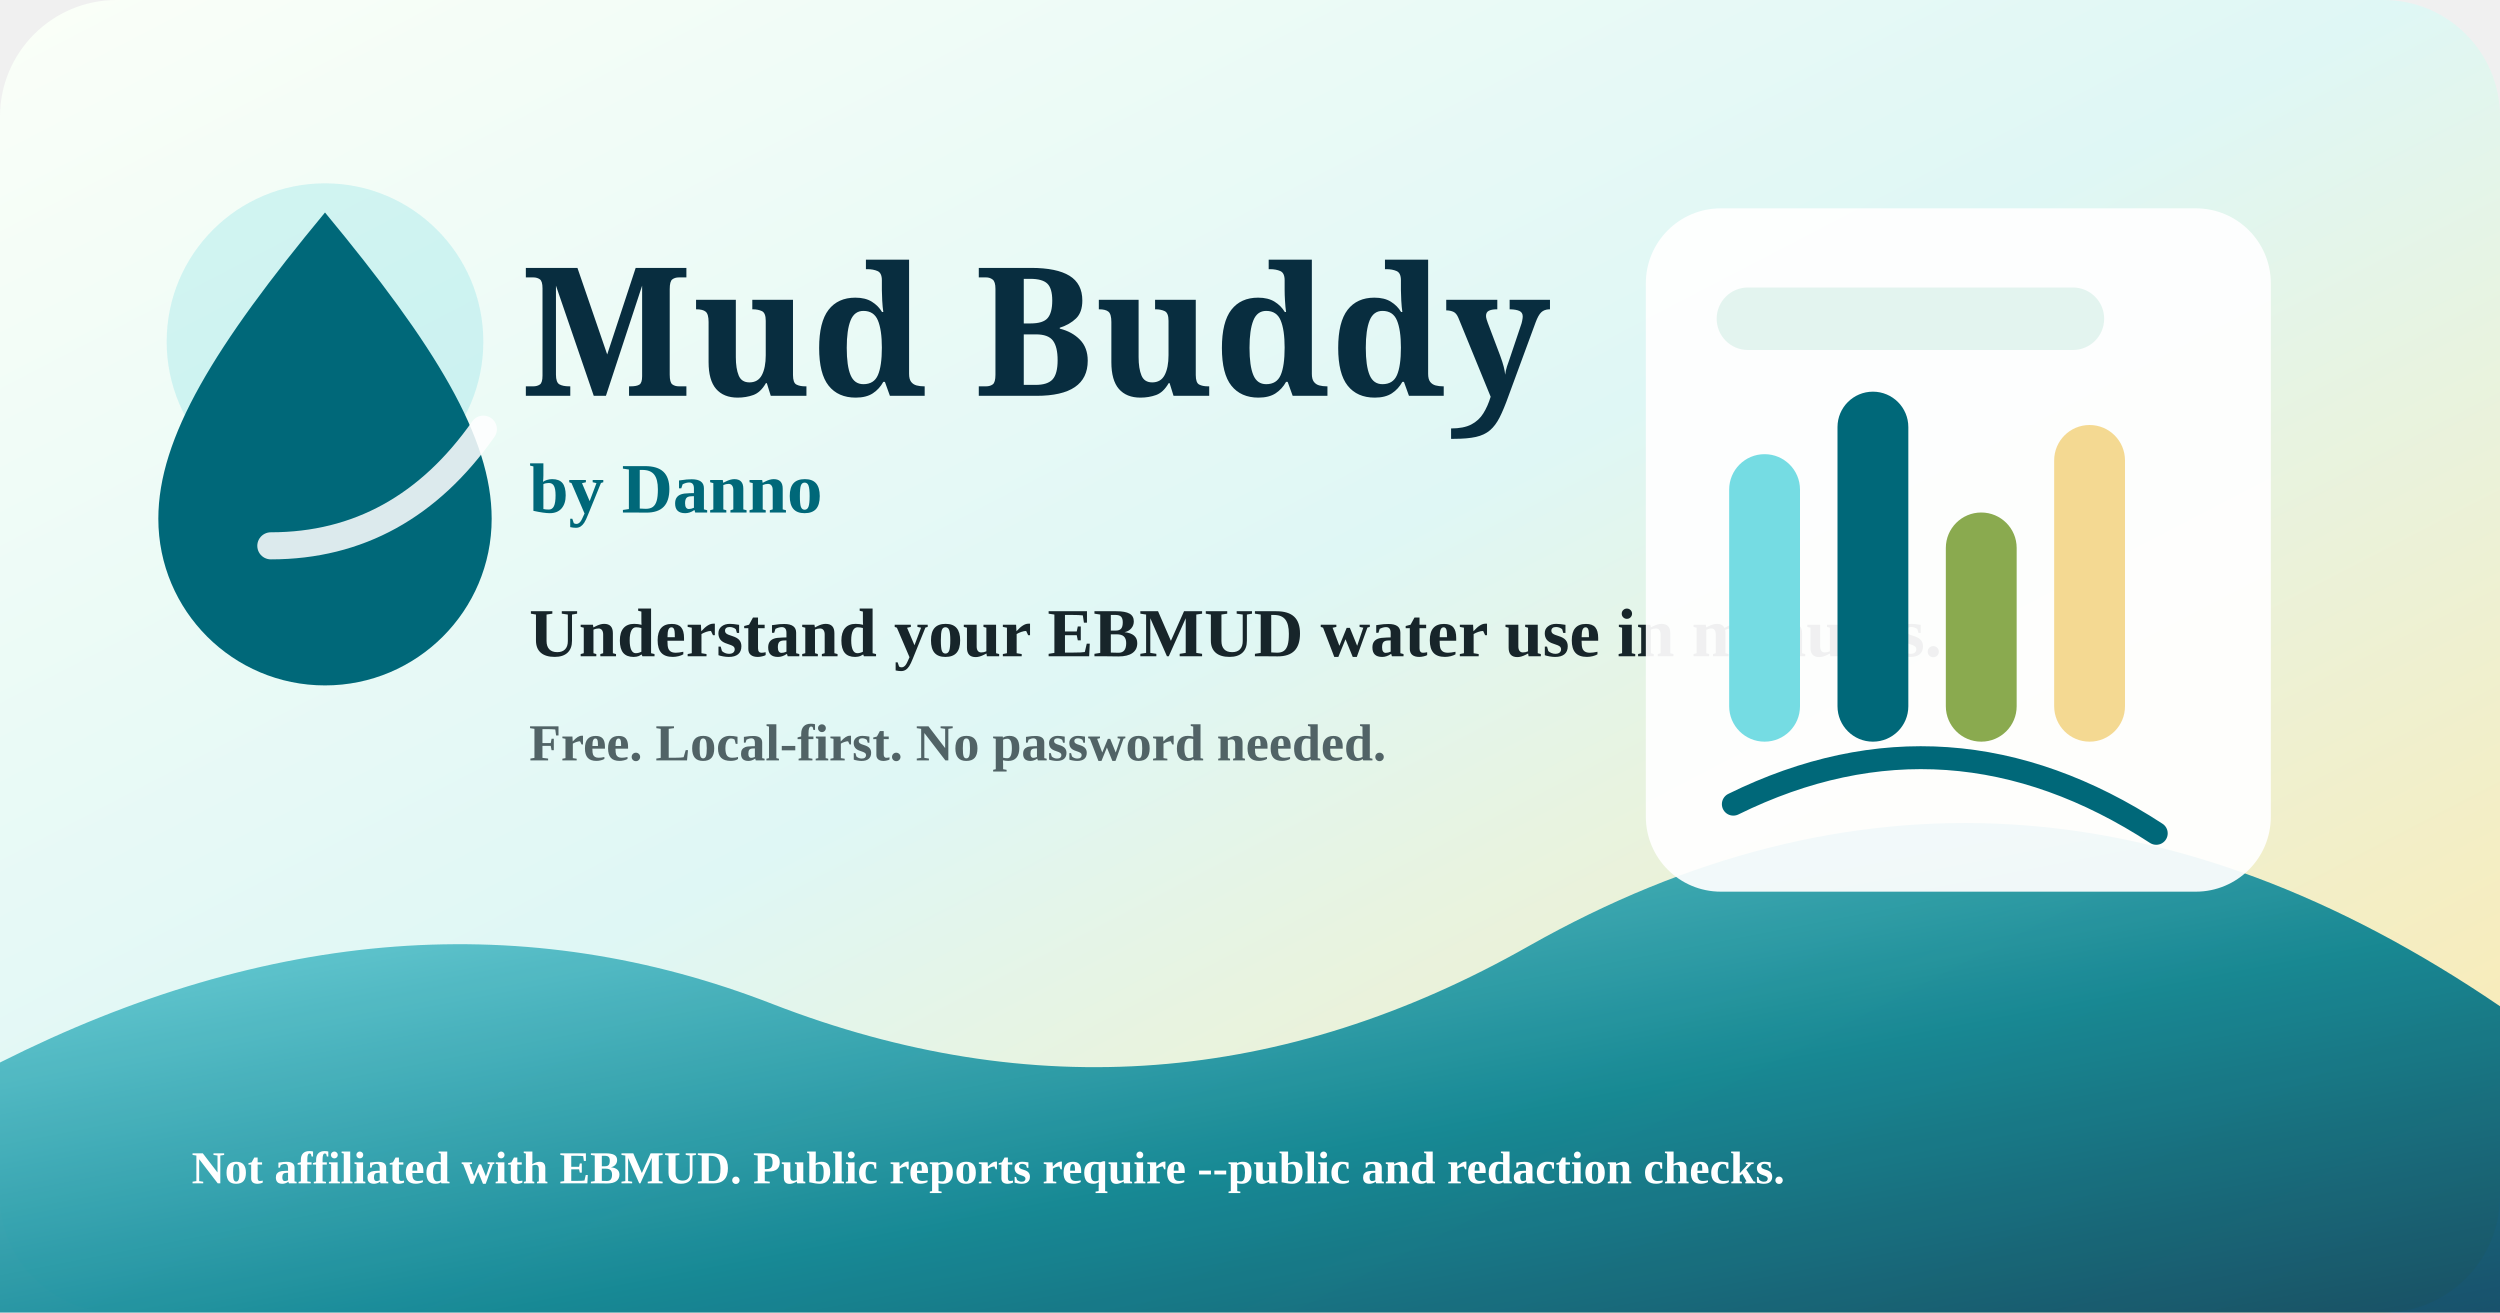
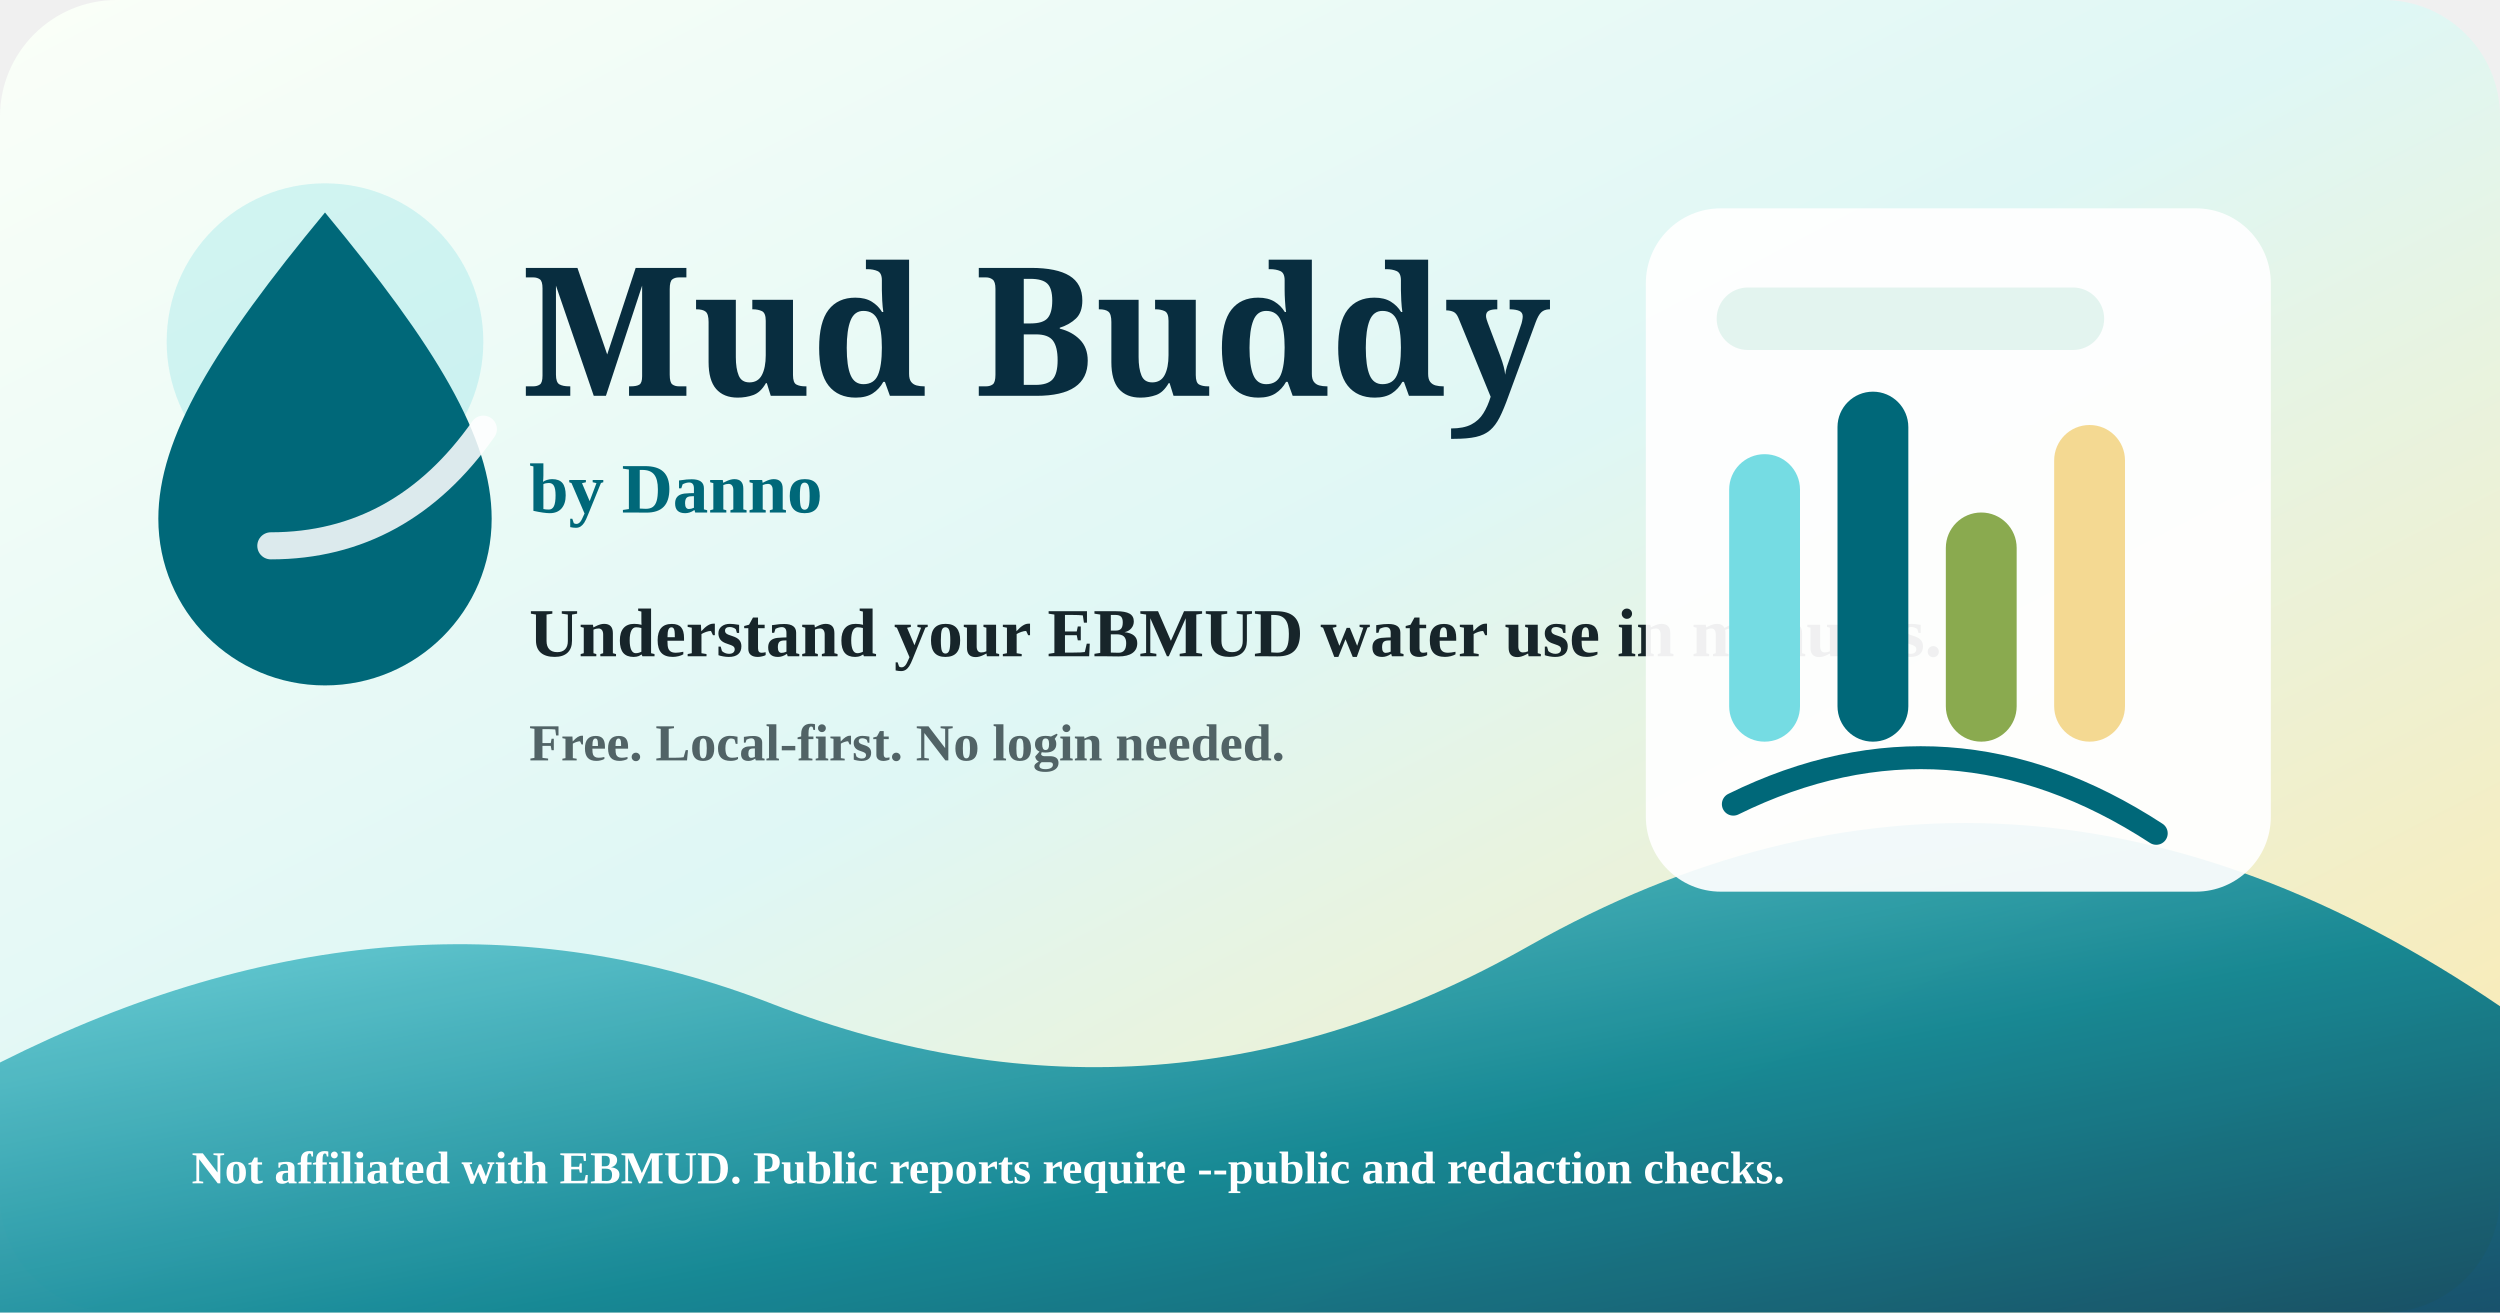
<svg xmlns="http://www.w3.org/2000/svg" width="1200" height="630" viewBox="0 0 1200 630" role="img" aria-labelledby="title desc">
  <defs>
    <linearGradient id="bg" x1="0" y1="0" x2="1" y2="1">
      <stop offset="0" stop-color="#fbfff8" />
      <stop offset="0.48" stop-color="#dff7f5" />
      <stop offset="1" stop-color="#ffe9aa" />
    </linearGradient>
    <linearGradient id="water" x1="0" y1="0" x2="1" y2="1">
      <stop offset="0" stop-color="#75dce3" />
      <stop offset="0.6" stop-color="#007d8d" />
      <stop offset="1" stop-color="#003f5c" />
    </linearGradient>
  </defs>
  <rect width="1200" height="630" rx="56" fill="url(#bg)" />
  <path d="M0 510c129-65 253-74 371-28 124 48 245 39 363-28 154-87 309-78 466 29v147H0z" fill="url(#water)" opacity="0.9" />
  <g transform="translate(88 96)">
    <circle cx="68" cy="68" r="76" fill="#75dce3" opacity="0.28" />
    <path d="M68 6c53 64 80 108 80 147a80 80 0 1 1-160 0c0-39 27-83 80-147z" fill="#006879" />
    <path d="M42 166c42 0 76-19 102-56" fill="none" stroke="#ffffff" stroke-width="13" stroke-linecap="round" opacity="0.86" />
  </g>
  <text x="250" y="190" font-family="Newsreader, Georgia" font-size="86" font-weight="750" fill="#082d3f">Mud Buddy</text>
  <text x="254" y="246" font-family="Source Sans 3, Arial" font-size="34" font-weight="900" fill="#006879">by Danno</text>
  <text x="254" y="315" font-family="Source Sans 3, Arial" font-size="33" font-weight="750" fill="#17252a">Understand your EBMUD water use in minutes.</text>
-   <text x="254" y="365" font-family="Source Sans 3, Arial" font-size="25" font-weight="650" fill="#516366">Free. Local-first. No password needed.</text>
+   <text x="254" y="365" font-family="Source Sans 3, Arial" font-size="25" font-weight="650" fill="#516366">Free. Local-first. No login needed.</text>
  <g transform="translate(790 100)">
    <rect width="300" height="328" rx="36" fill="#ffffff" opacity="0.93" />
    <rect x="34" y="38" width="186" height="30" rx="15" fill="#e3f4ef" />
    <rect x="40" y="118" width="34" height="138" rx="17" fill="#75dce3" />
    <rect x="92" y="88" width="34" height="168" rx="17" fill="#006879" />
    <rect x="144" y="146" width="34" height="110" rx="17" fill="#8aaa4f" />
    <rect x="196" y="104" width="34" height="152" rx="17" fill="#f4d992" />
    <path d="M42 286c69-34 137-29 203 14" fill="none" stroke="#006879" stroke-width="11" stroke-linecap="round" />
  </g>
  <text x="92" y="568" font-family="Source Sans 3, Arial" font-size="22" font-weight="800" fill="#ffffff">Not affiliated with EBMUD. Public reports require --public and redaction checks.</text>
</svg>
